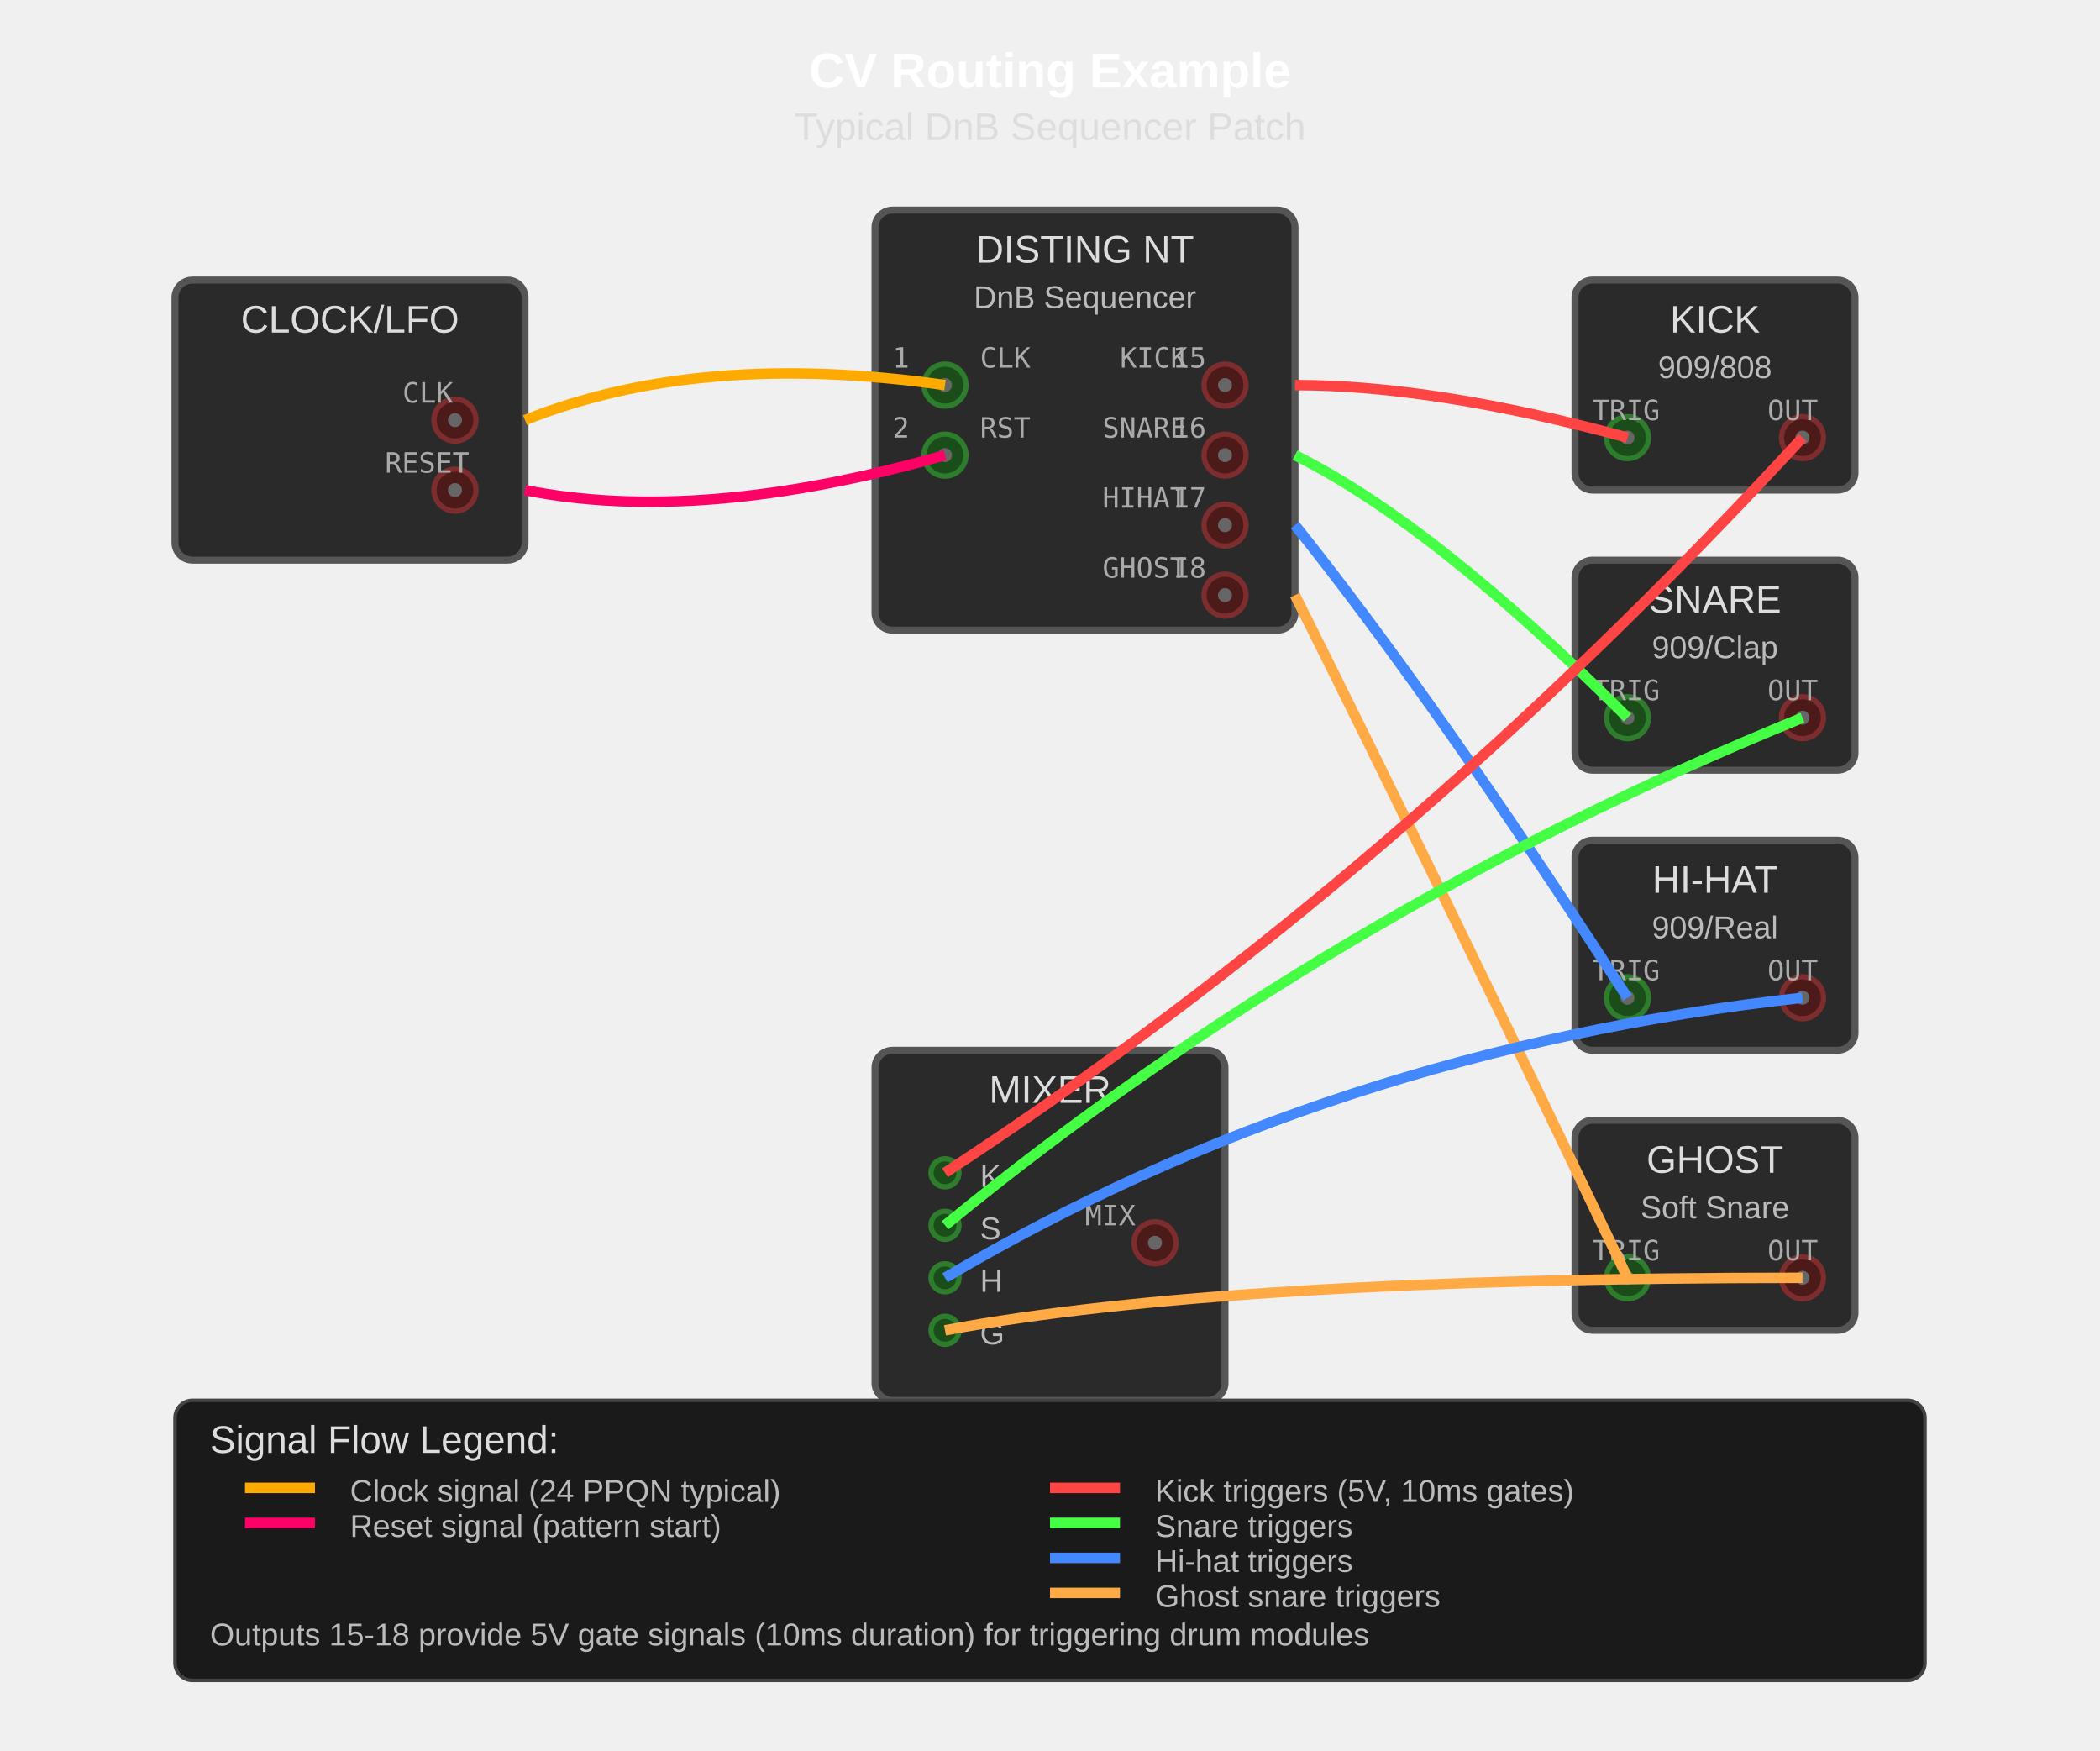
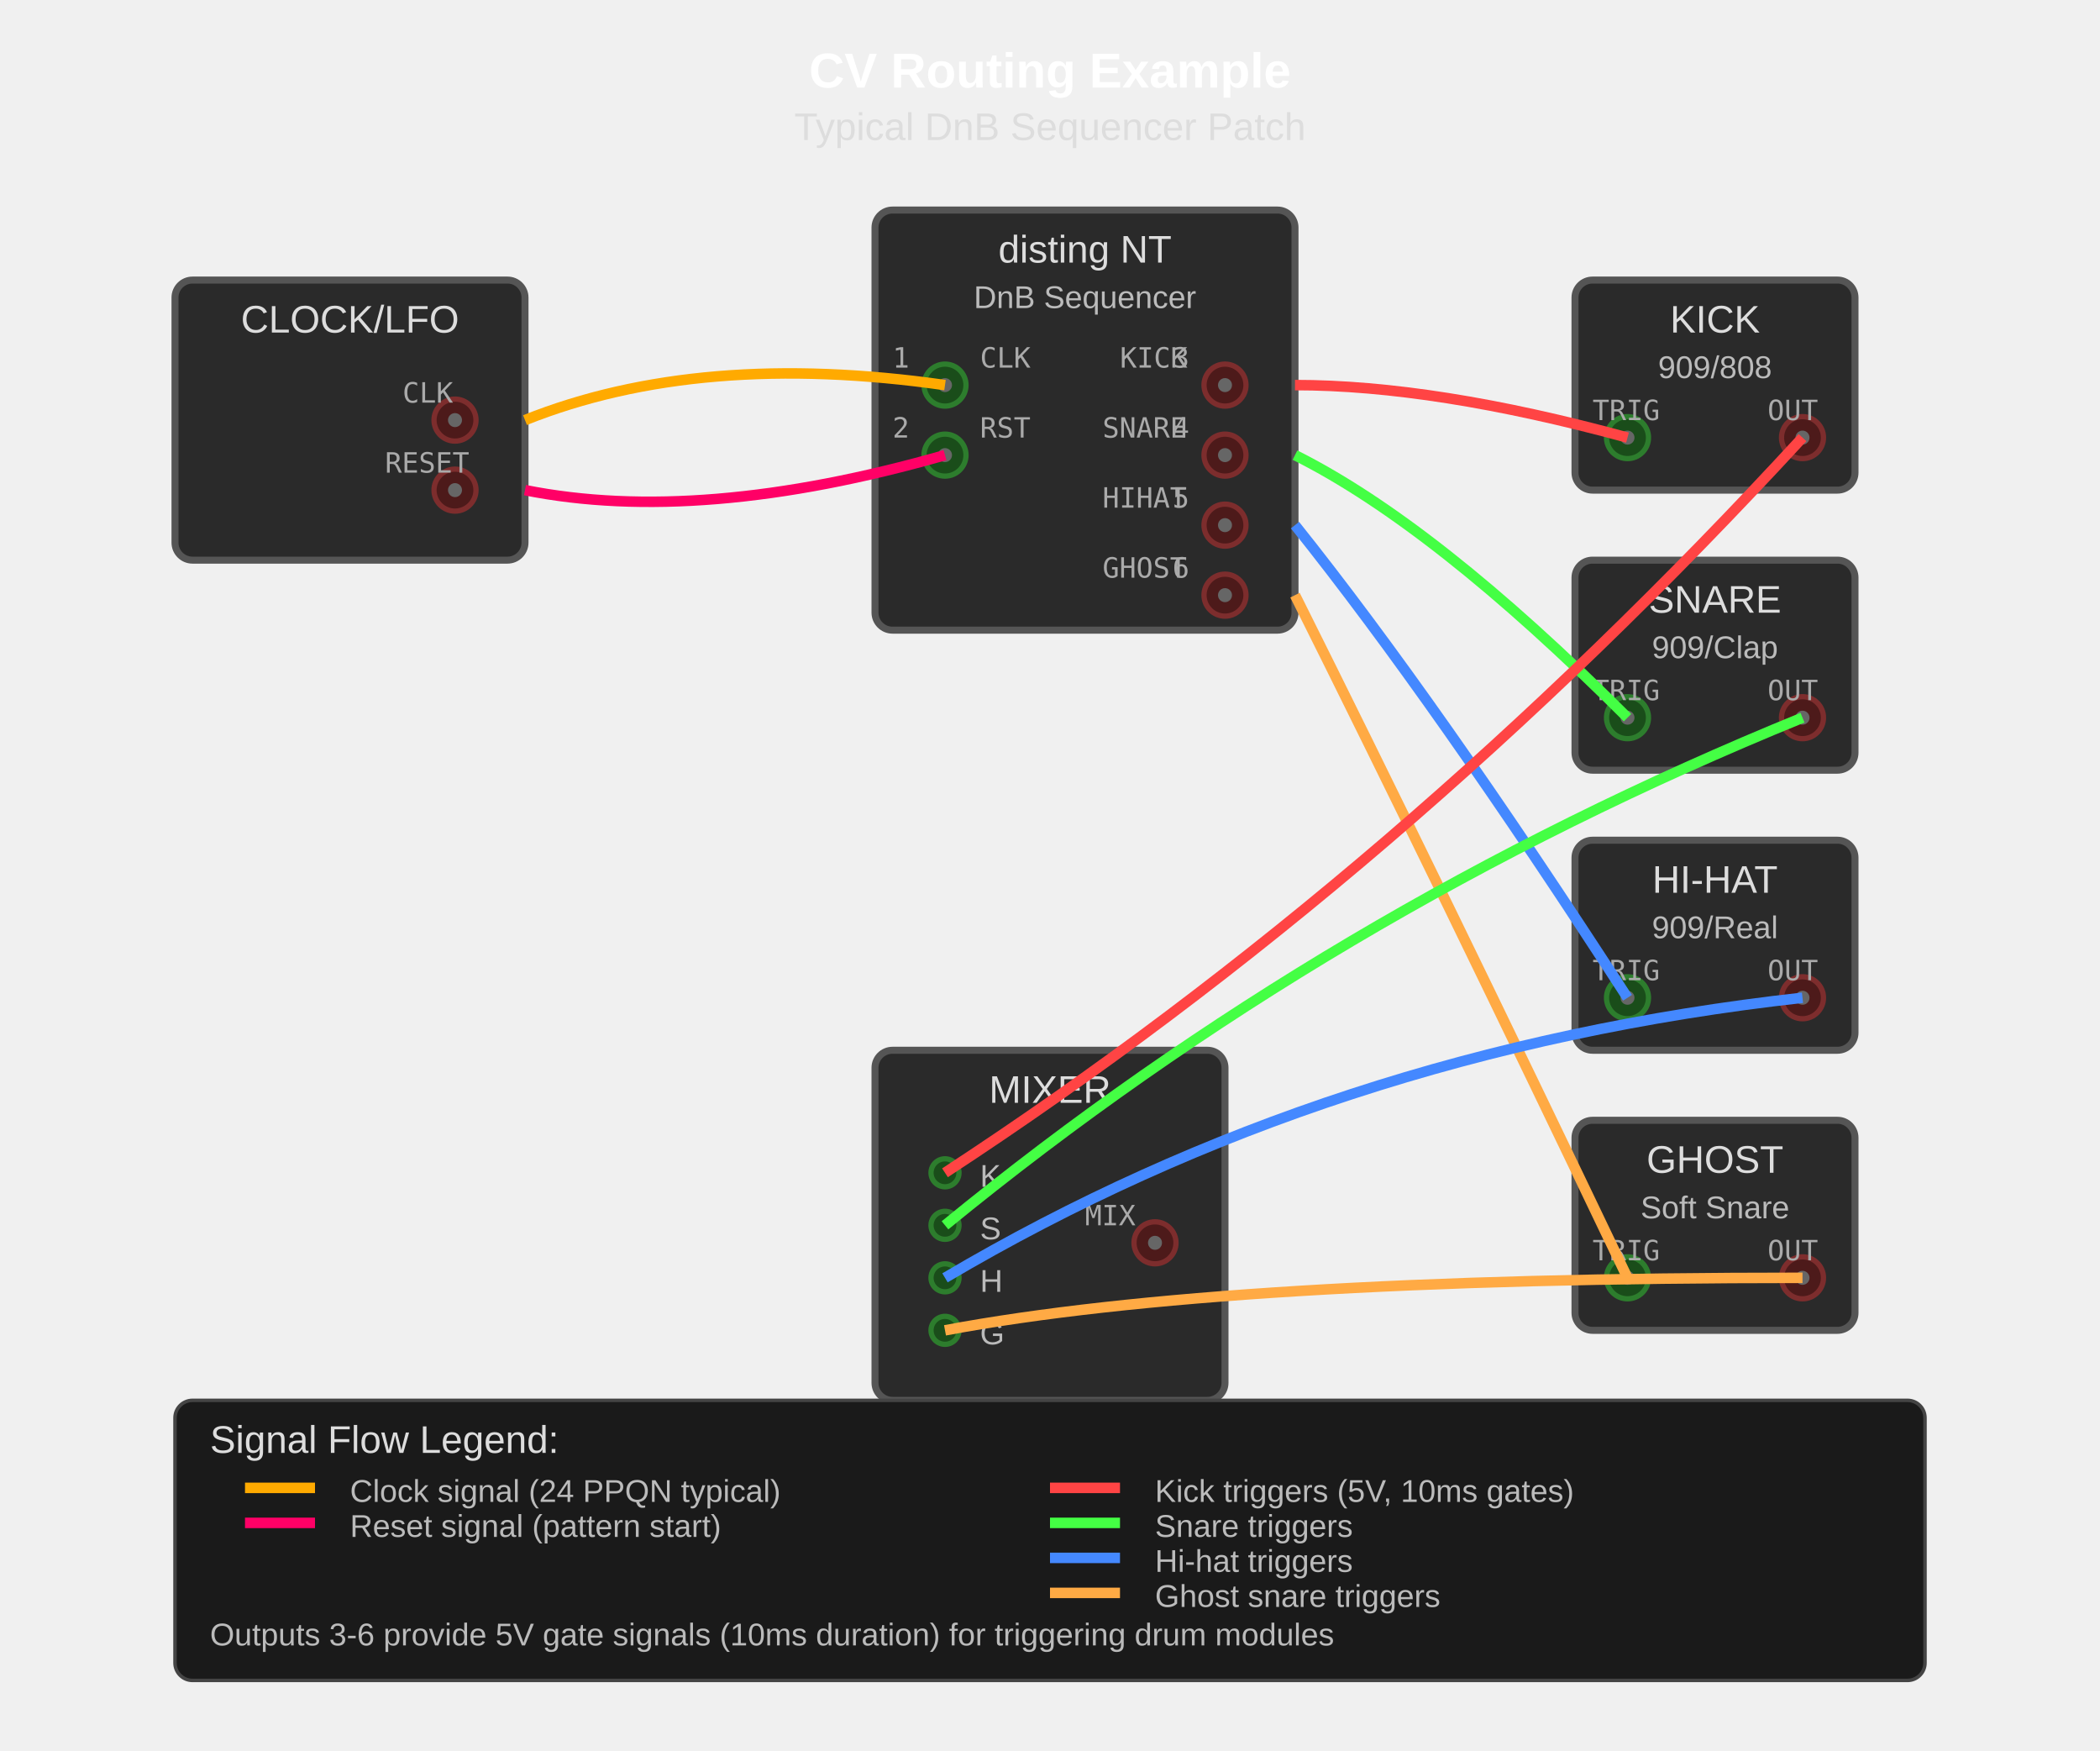
<svg xmlns="http://www.w3.org/2000/svg" width="600" height="500">
  <defs>
    <style>
      .module-bg { fill: #2a2a2a; stroke: #555; stroke-width: 2; }
      .jack { fill: #333; stroke: #777; stroke-width: 1.5; }
      .jack-tip { fill: #666; }
      .jack-input { fill: #1a4d1a; stroke: #2d7d2d; }
      .jack-output { fill: #4d1a1a; stroke: #7d2d2d; }
      .cable { stroke-width: 3; fill: none; }
      .cable-clock { stroke: #ffaa00; }
      .cable-reset { stroke: #ff0066; }
      .cable-kick { stroke: #ff4444; }
      .cable-snare { stroke: #44ff44; }
      .cable-hihat { stroke: #4488ff; }
      .cable-ghost { stroke: #ffaa44; }
      .text-title { fill: #fff; font-family: Arial, sans-serif; font-size: 14px; font-weight: bold; }
      .text-label { fill: #ddd; font-family: Arial, sans-serif; font-size: 11px; }
      .text-small { fill: #bbb; font-family: Arial, sans-serif; font-size: 9px; }
      .text-port { fill: #aaa; font-family: monospace; font-size: 8px; }
      .legend-bg { fill: #1a1a1a; stroke: #444; stroke-width: 1; }
    </style>
  </defs>
  <text x="300" y="25" class="text-title" text-anchor="middle">CV Routing Example</text>
  <text x="300" y="40" class="text-label" text-anchor="middle">Typical DnB Sequencer Patch</text>
  <g transform="translate(50, 80)">
    <rect x="0" y="0" width="100" height="80" class="module-bg" rx="5" />
    <text x="50" y="15" class="text-label" text-anchor="middle">CLOCK/LFO</text>
    <circle cx="80" cy="40" r="6" class="jack jack-output" />
    <circle cx="80" cy="40" r="2" class="jack-tip" />
    <text x="65" y="35" class="text-port">CLK</text>
    <circle cx="80" cy="60" r="6" class="jack jack-output" />
    <circle cx="80" cy="60" r="2" class="jack-tip" />
    <text x="60" y="55" class="text-port">RESET</text>
  </g>
  <g transform="translate(250, 60)">
    <rect x="0" y="0" width="120" height="120" class="module-bg" rx="5" />
-     <text x="60" y="15" class="text-label" text-anchor="middle">DISTING NT</text>
+     <text x="60" y="15" class="text-label" text-anchor="middle">disting NT</text>
    <text x="60" y="28" class="text-small" text-anchor="middle">DnB Sequencer</text>
    <circle cx="20" cy="50" r="6" class="jack jack-input" />
    <circle cx="20" cy="50" r="2" class="jack-tip" />
    <text x="5" y="45" class="text-port">1</text>
    <text x="30" y="45" class="text-port">CLK</text>
    <circle cx="20" cy="70" r="6" class="jack jack-input" />
    <circle cx="20" cy="70" r="2" class="jack-tip" />
    <text x="5" y="65" class="text-port">2</text>
    <text x="30" y="65" class="text-port">RST</text>
    <circle cx="100" cy="50" r="6" class="jack jack-output" />
    <circle cx="100" cy="50" r="2" class="jack-tip" />
-     <text x="85" y="45" class="text-port">15</text>
+     <text x="85" y="45" class="text-port">3</text>
    <text x="70" y="45" class="text-port">KICK</text>
    <circle cx="100" cy="70" r="6" class="jack jack-output" />
    <circle cx="100" cy="70" r="2" class="jack-tip" />
-     <text x="85" y="65" class="text-port">16</text>
+     <text x="85" y="65" class="text-port">4</text>
    <text x="65" y="65" class="text-port">SNARE</text>
    <circle cx="100" cy="90" r="6" class="jack jack-output" />
    <circle cx="100" cy="90" r="2" class="jack-tip" />
-     <text x="85" y="85" class="text-port">17</text>
+     <text x="85" y="85" class="text-port">5</text>
    <text x="65" y="85" class="text-port">HIHAT</text>
    <circle cx="100" cy="110" r="6" class="jack jack-output" />
    <circle cx="100" cy="110" r="2" class="jack-tip" />
-     <text x="85" y="105" class="text-port">18</text>
+     <text x="85" y="105" class="text-port">6</text>
    <text x="65" y="105" class="text-port">GHOST</text>
  </g>
  <g transform="translate(450, 80)">
    <rect x="0" y="0" width="80" height="60" class="module-bg" rx="5" />
    <text x="40" y="15" class="text-label" text-anchor="middle">KICK</text>
    <text x="40" y="28" class="text-small" text-anchor="middle">909/808</text>
    <circle cx="15" cy="45" r="6" class="jack jack-input" />
    <circle cx="15" cy="45" r="2" class="jack-tip" />
    <text x="5" y="40" class="text-port">TRIG</text>
    <circle cx="65" cy="45" r="6" class="jack jack-output" />
    <circle cx="65" cy="45" r="2" class="jack-tip" />
    <text x="55" y="40" class="text-port">OUT</text>
  </g>
  <g transform="translate(450, 160)">
    <rect x="0" y="0" width="80" height="60" class="module-bg" rx="5" />
    <text x="40" y="15" class="text-label" text-anchor="middle">SNARE</text>
    <text x="40" y="28" class="text-small" text-anchor="middle">909/Clap</text>
    <circle cx="15" cy="45" r="6" class="jack jack-input" />
    <circle cx="15" cy="45" r="2" class="jack-tip" />
    <text x="5" y="40" class="text-port">TRIG</text>
    <circle cx="65" cy="45" r="6" class="jack jack-output" />
    <circle cx="65" cy="45" r="2" class="jack-tip" />
    <text x="55" y="40" class="text-port">OUT</text>
  </g>
  <g transform="translate(450, 240)">
    <rect x="0" y="0" width="80" height="60" class="module-bg" rx="5" />
    <text x="40" y="15" class="text-label" text-anchor="middle">HI-HAT</text>
    <text x="40" y="28" class="text-small" text-anchor="middle">909/Real</text>
    <circle cx="15" cy="45" r="6" class="jack jack-input" />
    <circle cx="15" cy="45" r="2" class="jack-tip" />
    <text x="5" y="40" class="text-port">TRIG</text>
    <circle cx="65" cy="45" r="6" class="jack jack-output" />
    <circle cx="65" cy="45" r="2" class="jack-tip" />
    <text x="55" y="40" class="text-port">OUT</text>
  </g>
  <g transform="translate(450, 320)">
    <rect x="0" y="0" width="80" height="60" class="module-bg" rx="5" />
    <text x="40" y="15" class="text-label" text-anchor="middle">GHOST</text>
    <text x="40" y="28" class="text-small" text-anchor="middle">Soft Snare</text>
    <circle cx="15" cy="45" r="6" class="jack jack-input" />
    <circle cx="15" cy="45" r="2" class="jack-tip" />
    <text x="5" y="40" class="text-port">TRIG</text>
    <circle cx="65" cy="45" r="6" class="jack jack-output" />
    <circle cx="65" cy="45" r="2" class="jack-tip" />
    <text x="55" y="40" class="text-port">OUT</text>
  </g>
  <g transform="translate(250, 300)">
    <rect x="0" y="0" width="100" height="100" class="module-bg" rx="5" />
    <text x="50" y="15" class="text-label" text-anchor="middle">MIXER</text>
    <circle cx="20" cy="35" r="4" class="jack jack-input" />
    <text x="30" y="39" class="text-small">K</text>
    <circle cx="20" cy="50" r="4" class="jack jack-input" />
    <text x="30" y="54" class="text-small">S</text>
    <circle cx="20" cy="65" r="4" class="jack jack-input" />
    <text x="30" y="69" class="text-small">H</text>
    <circle cx="20" cy="80" r="4" class="jack jack-input" />
    <text x="30" y="84" class="text-small">G</text>
    <circle cx="80" cy="55" r="6" class="jack jack-output" />
    <circle cx="80" cy="55" r="2" class="jack-tip" />
    <text x="60" y="50" class="text-port">MIX</text>
  </g>
  <path d="M 150 120 Q 200 100 270 110" class="cable cable-clock" />
  <path d="M 150 140 Q 200 150 270 130" class="cable cable-reset" />
  <path d="M 370 110 Q 410 110 465 125" class="cable cable-kick" />
  <path d="M 370 130 Q 410 150 465 205" class="cable cable-snare" />
  <path d="M 370 150 Q 410 200 465 285" class="cable cable-hihat" />
  <path d="M 370 170 Q 410 250 465 365" class="cable cable-ghost" />
  <path d="M 515 125 Q 400 250 270 335" class="cable cable-kick" />
  <path d="M 515 205 Q 380 260 270 350" class="cable cable-snare" />
  <path d="M 515 285 Q 380 300 270 365" class="cable cable-hihat" />
  <path d="M 515 365 Q 350 365 270 380" class="cable cable-ghost" />
  <g transform="translate(50, 400)">
    <rect x="0" y="0" width="500" height="80" class="legend-bg" rx="5" />
    <text x="10" y="15" class="text-label">Signal Flow Legend:</text>
    <line x1="20" y1="25" x2="40" y2="25" class="cable cable-clock" />
    <text x="50" y="29" class="text-small">Clock signal (24 PPQN typical)</text>
    <line x1="20" y1="35" x2="40" y2="35" class="cable cable-reset" />
    <text x="50" y="39" class="text-small">Reset signal (pattern start)</text>
    <line x1="250" y1="25" x2="270" y2="25" class="cable cable-kick" />
    <text x="280" y="29" class="text-small">Kick triggers (5V, 10ms gates)</text>
    <line x1="250" y1="35" x2="270" y2="35" class="cable cable-snare" />
    <text x="280" y="39" class="text-small">Snare triggers</text>
    <line x1="250" y1="45" x2="270" y2="45" class="cable cable-hihat" />
    <text x="280" y="49" class="text-small">Hi-hat triggers</text>
    <line x1="250" y1="55" x2="270" y2="55" class="cable cable-ghost" />
    <text x="280" y="59" class="text-small">Ghost snare triggers</text>
-     <text x="10" y="70" class="text-small">Outputs 15-18 provide 5V gate signals (10ms duration) for triggering drum modules</text>
+     <text x="10" y="70" class="text-small">Outputs 3-6 provide 5V gate signals (10ms duration) for triggering drum modules</text>
  </g>
</svg>
